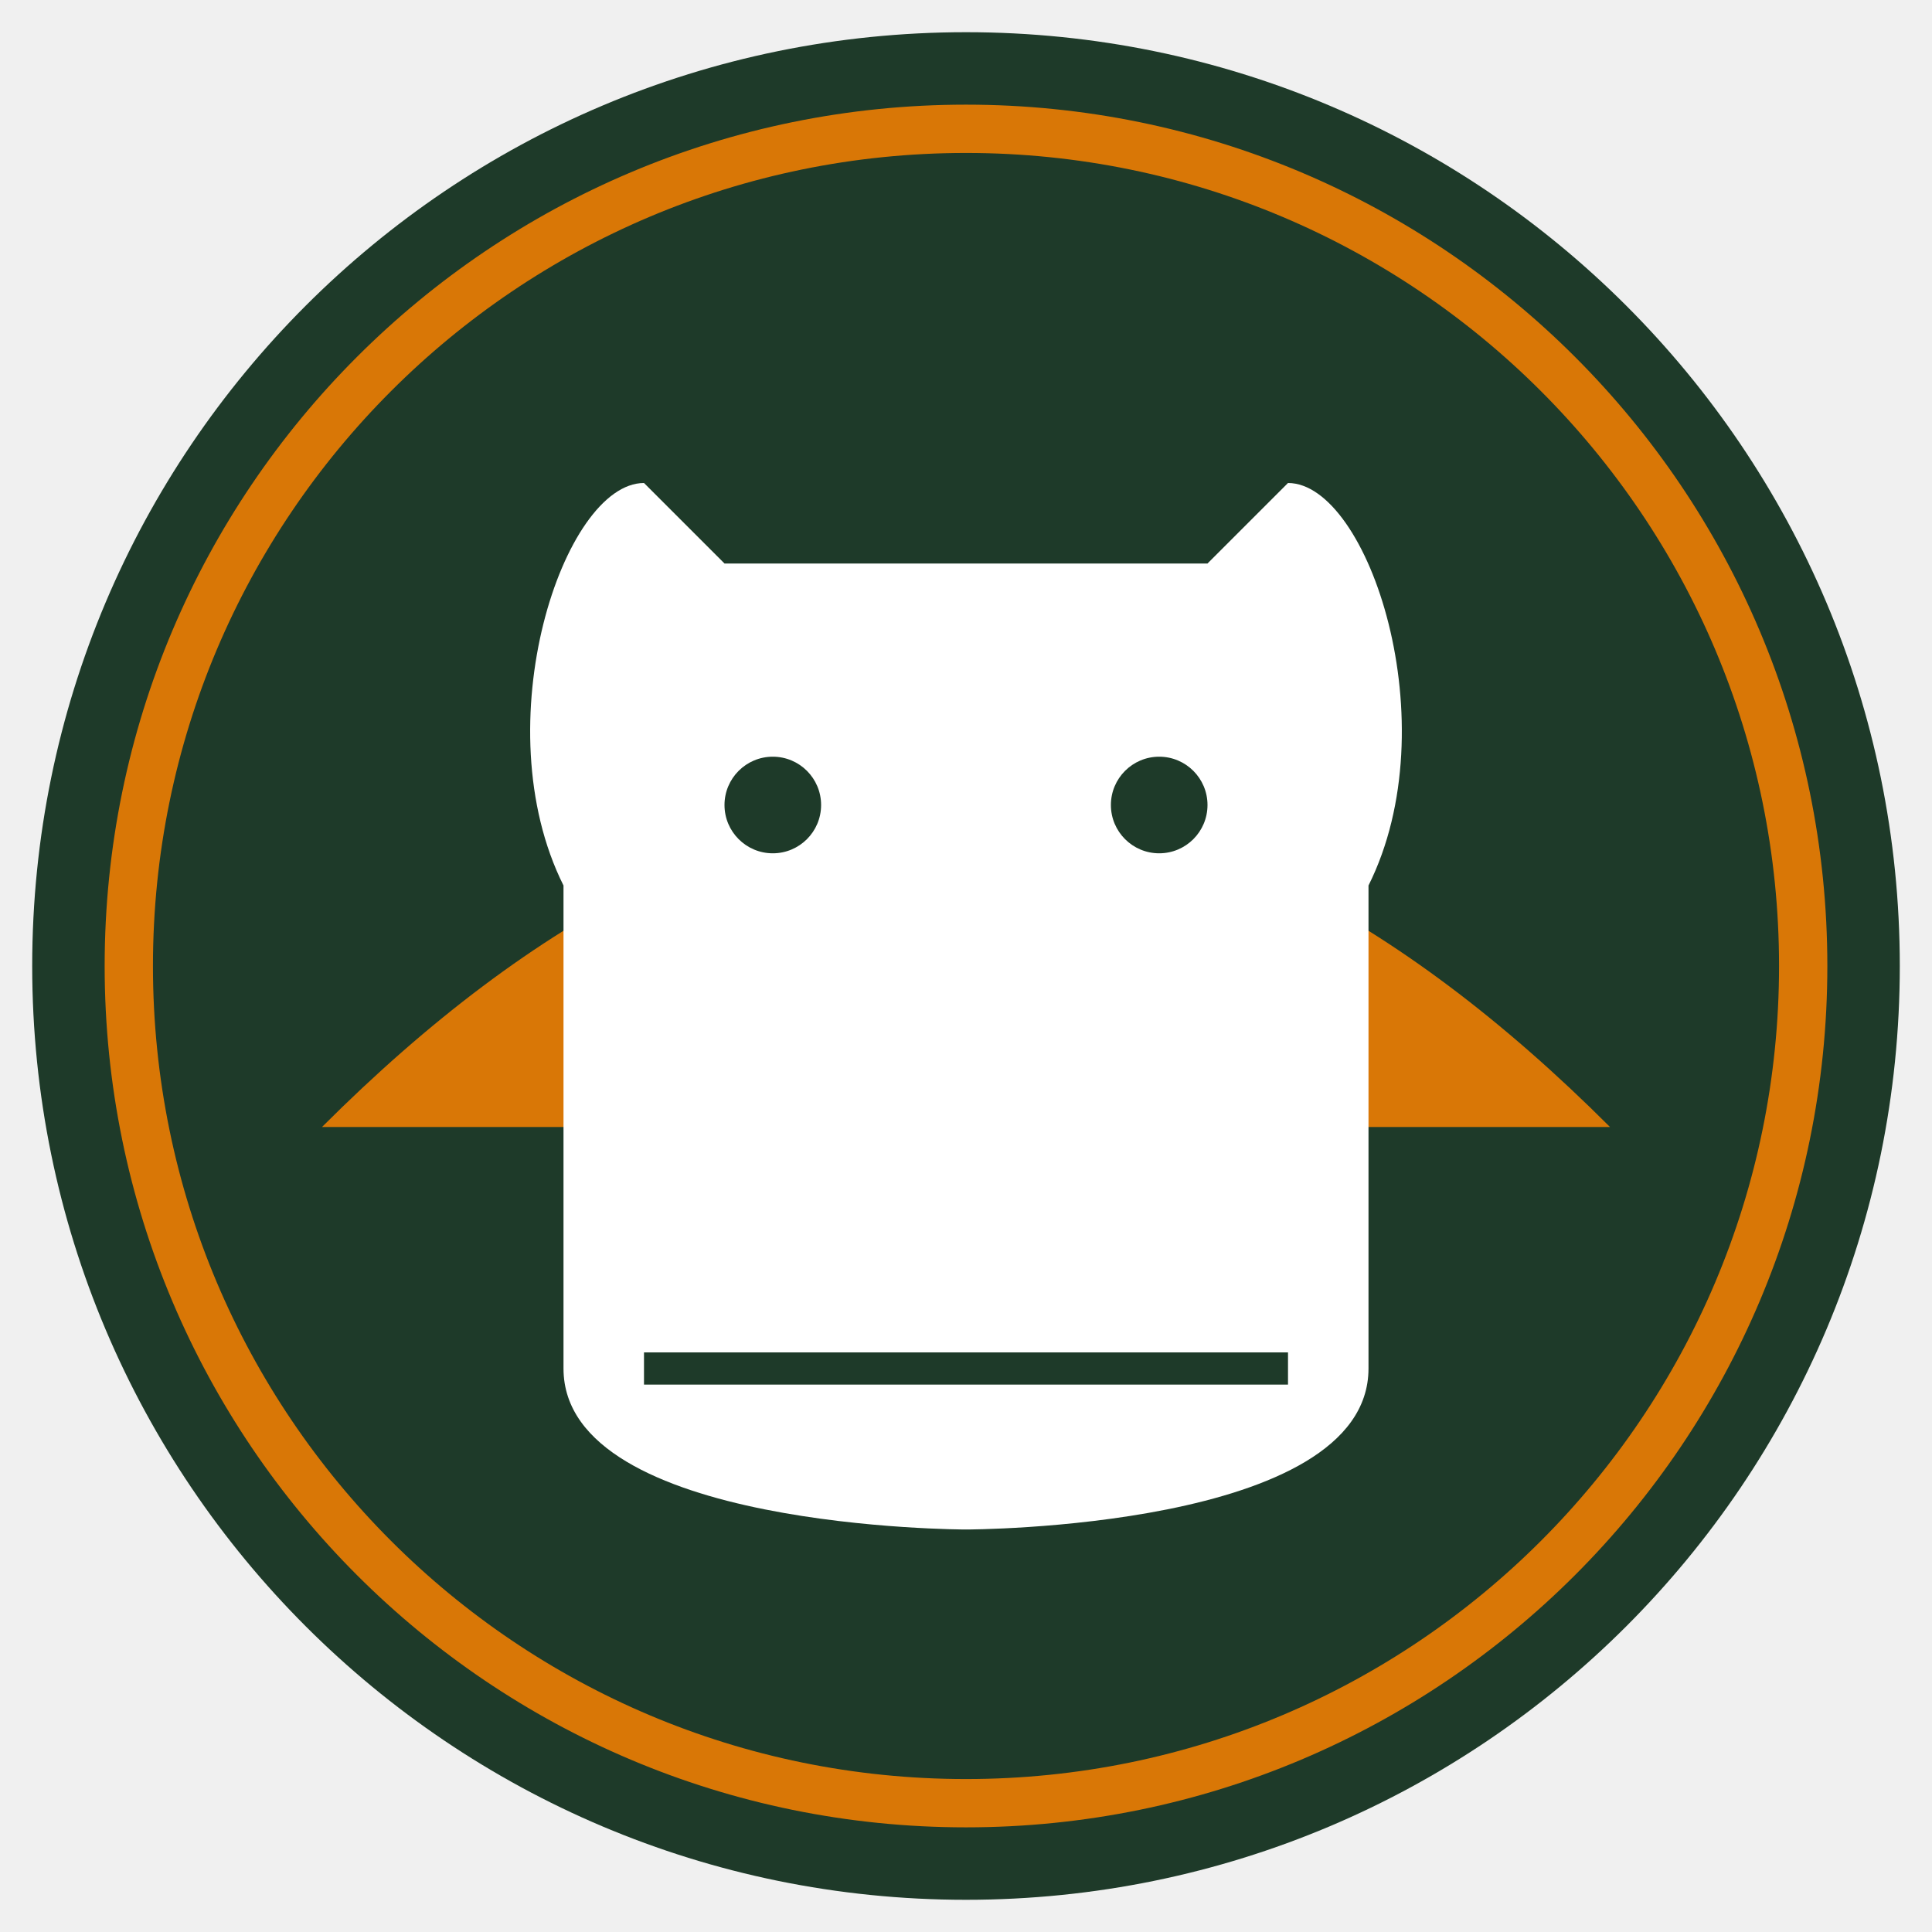
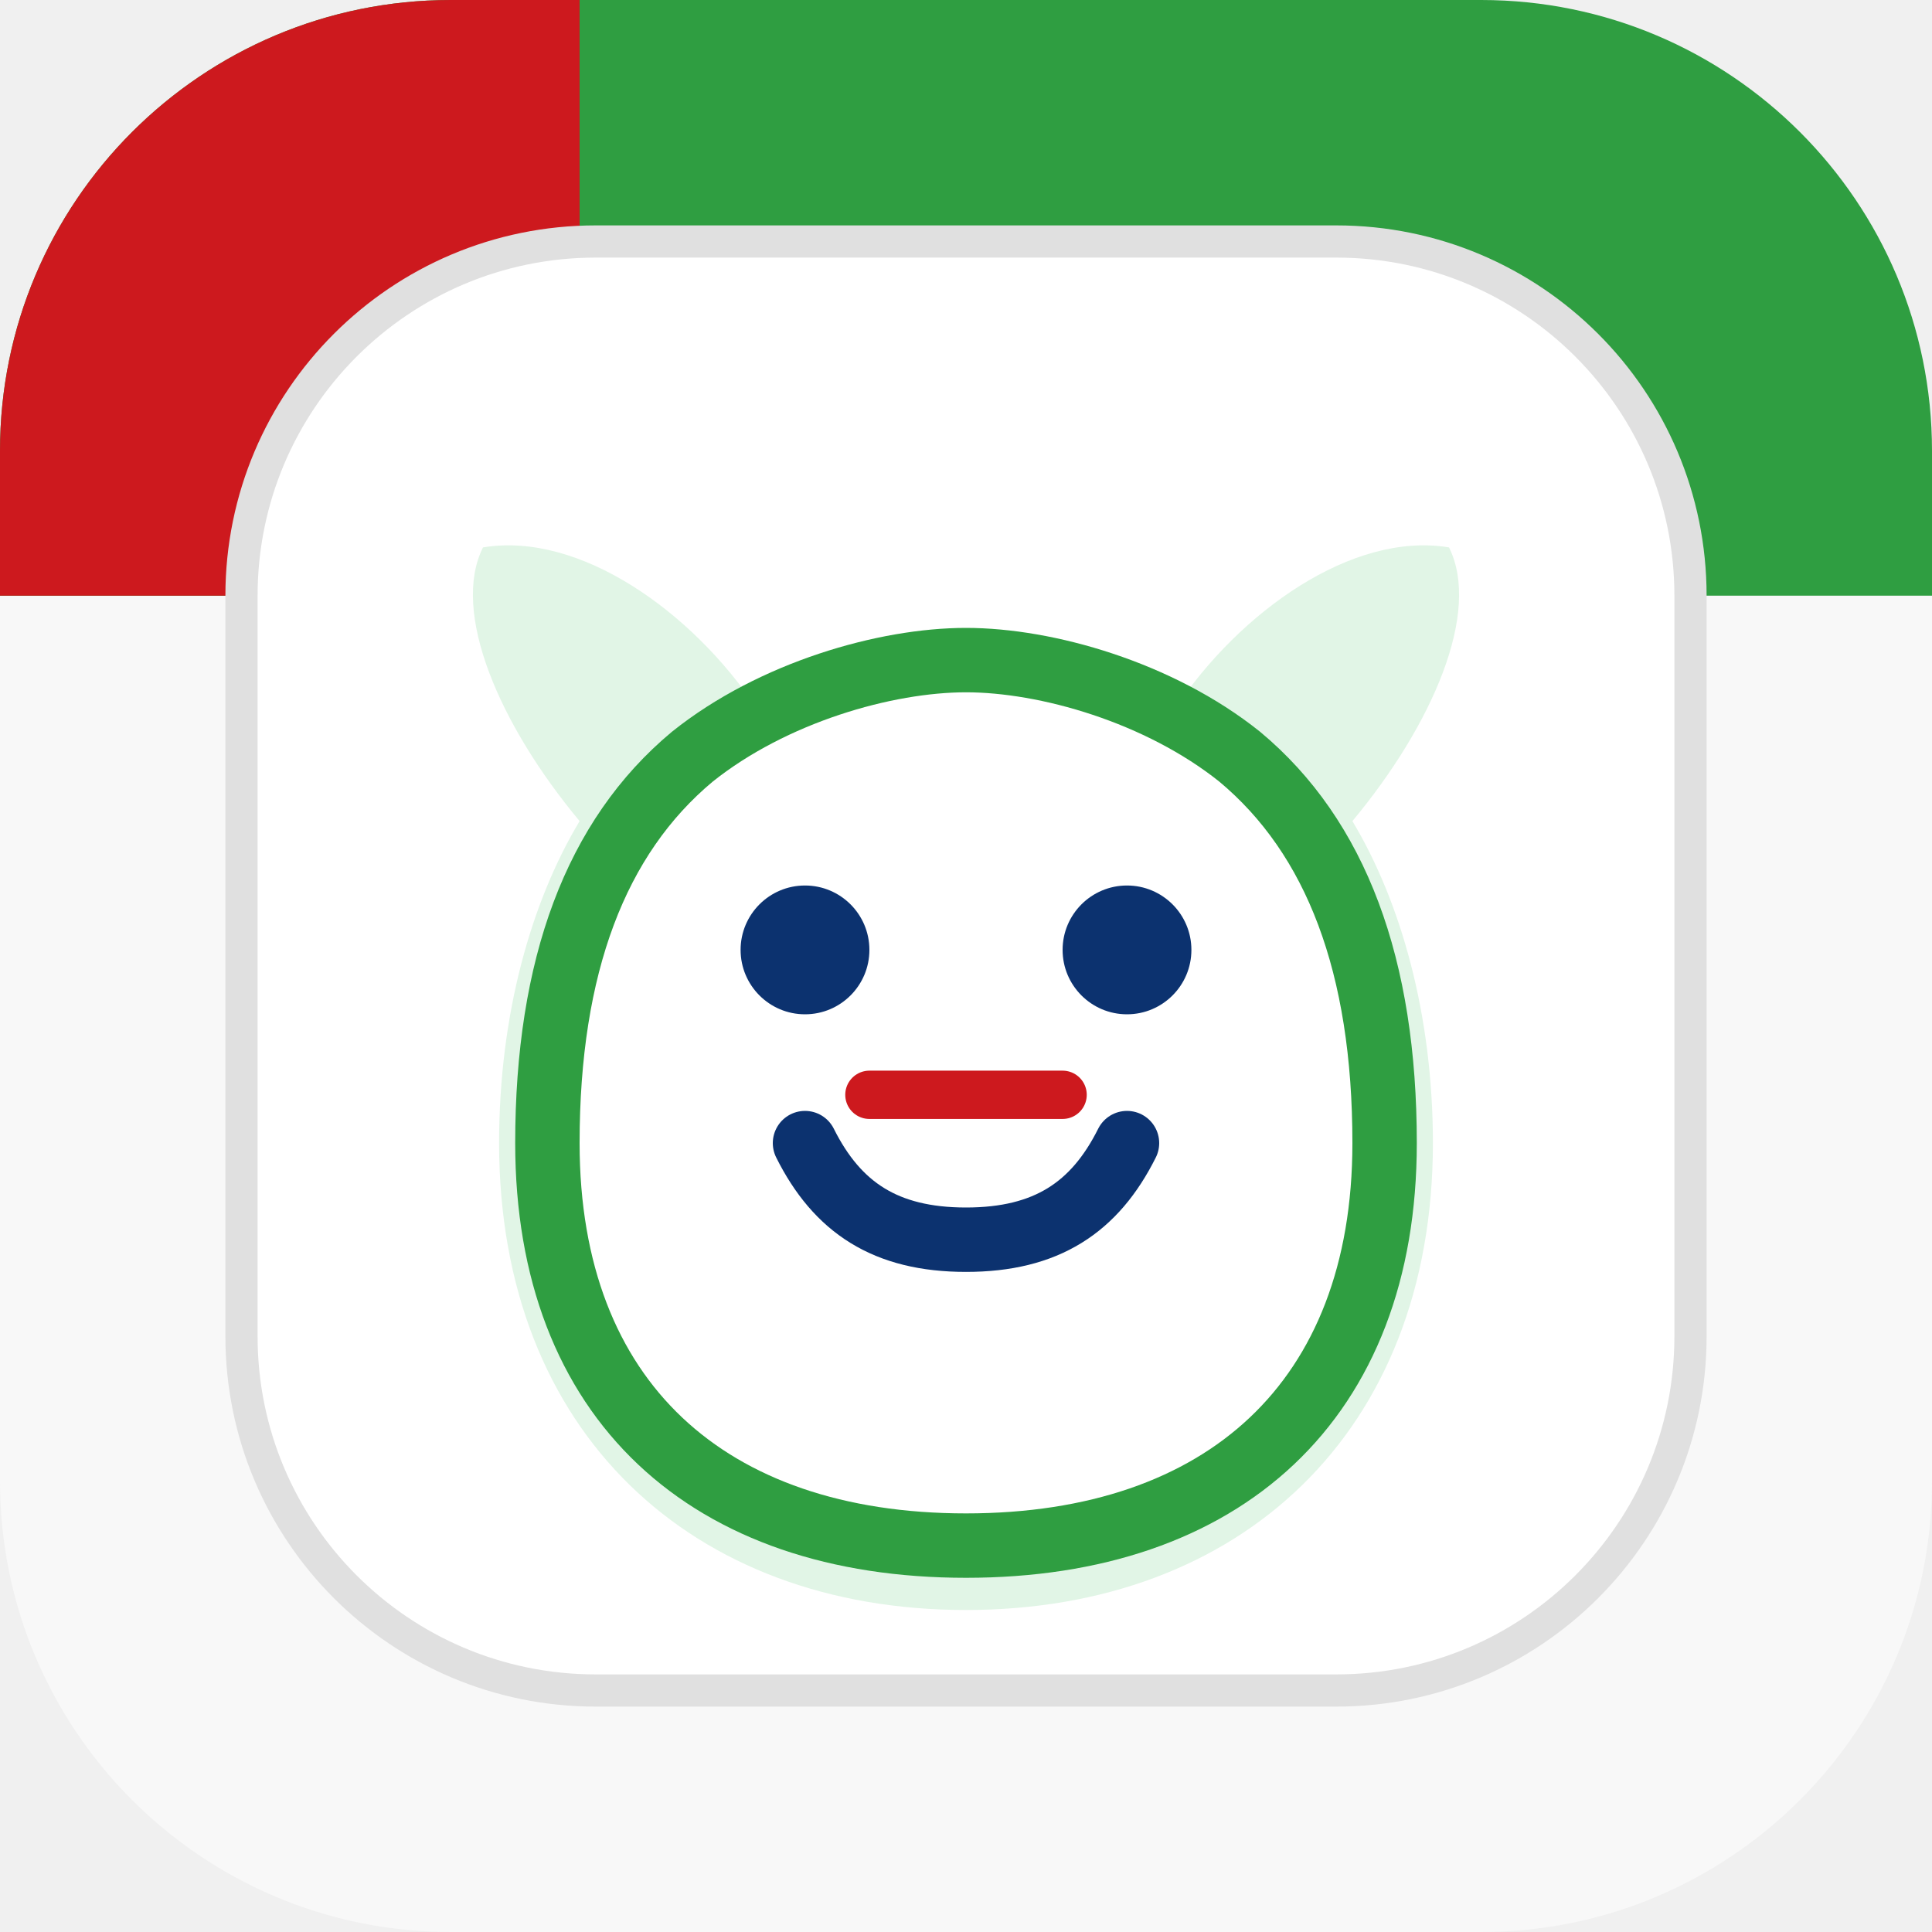
<svg xmlns="http://www.w3.org/2000/svg" width="120" height="120" viewBox="0 0 120 120" fill="none">
-   <circle cx="60" cy="60" r="58" fill="#1e3a29" />
-   <circle cx="60" cy="60" r="52" stroke="#d97706" stroke-width="3" fill="none" />
-   <path d="M20 70 Q 60 30 100 70" fill="#d97706" />
-   <path d="M35 55 C30 45 35 30 40 30 L45 35 H75 L80 30 C85 30 90 45 85 55 L85 85 C85 95 60 95 60 95 C60 95 35 95 35 85 Z" fill="white" />
-   <path d="M40 85 L80 85" stroke="#1e3a29" stroke-width="2" />
-   <circle cx="48" cy="50" r="3" fill="#1e3a29" />
-   <circle cx="72" cy="50" r="3" fill="#1e3a29" />
+   <rect width="120" height="120" rx="28" fill="#F8F8F8" />
+   <path d="M0 28C0 12.536 12.536 0 28 0h64c15.464 0 28 12.536 28 28v9H0v-9Z" fill="#2F9E41" />
+   <path d="M0 28C0 12.536 12.536 0 28 0h8v37H0v-9Z" fill="#CD191E" />
+   <rect x="15" y="15" width="90" height="90" rx="22" fill="white" stroke="#E0E0E0" stroke-width="2" />
+   <path d="M36 51c-5-6-8-13-6-17 6-1 13 4 17 10h26c4-6 11-11 17-10 2 4-1 11-6 17 3 5 5 12 5 20 0 18-12 29-29 29S31 89 31 71c0-8 2-15 5-20Z" fill="#E1F5E6" />
+   <path d="M43 47c5-4 12-6 17-6s12 2 17 6c6 5 9 13 9 24 0 16-10 25-26 25s-26-9-26-25c0-11 3-19 9-24Z" fill="#FFFFFF" stroke="#2F9E41" stroke-width="4" stroke-linejoin="round" />
+   <path d="M50 71c2 4 5 6 10 6s8-2 10-6" stroke="#0C326F" stroke-width="4" stroke-linecap="round" />
+   <circle cx="50" cy="59" r="4" fill="#0C326F" />
+   <circle cx="70" cy="59" r="4" fill="#0C326F" />
+   <path d="M54 68h12" stroke="#CD191E" stroke-width="3" stroke-linecap="round" />
</svg>
